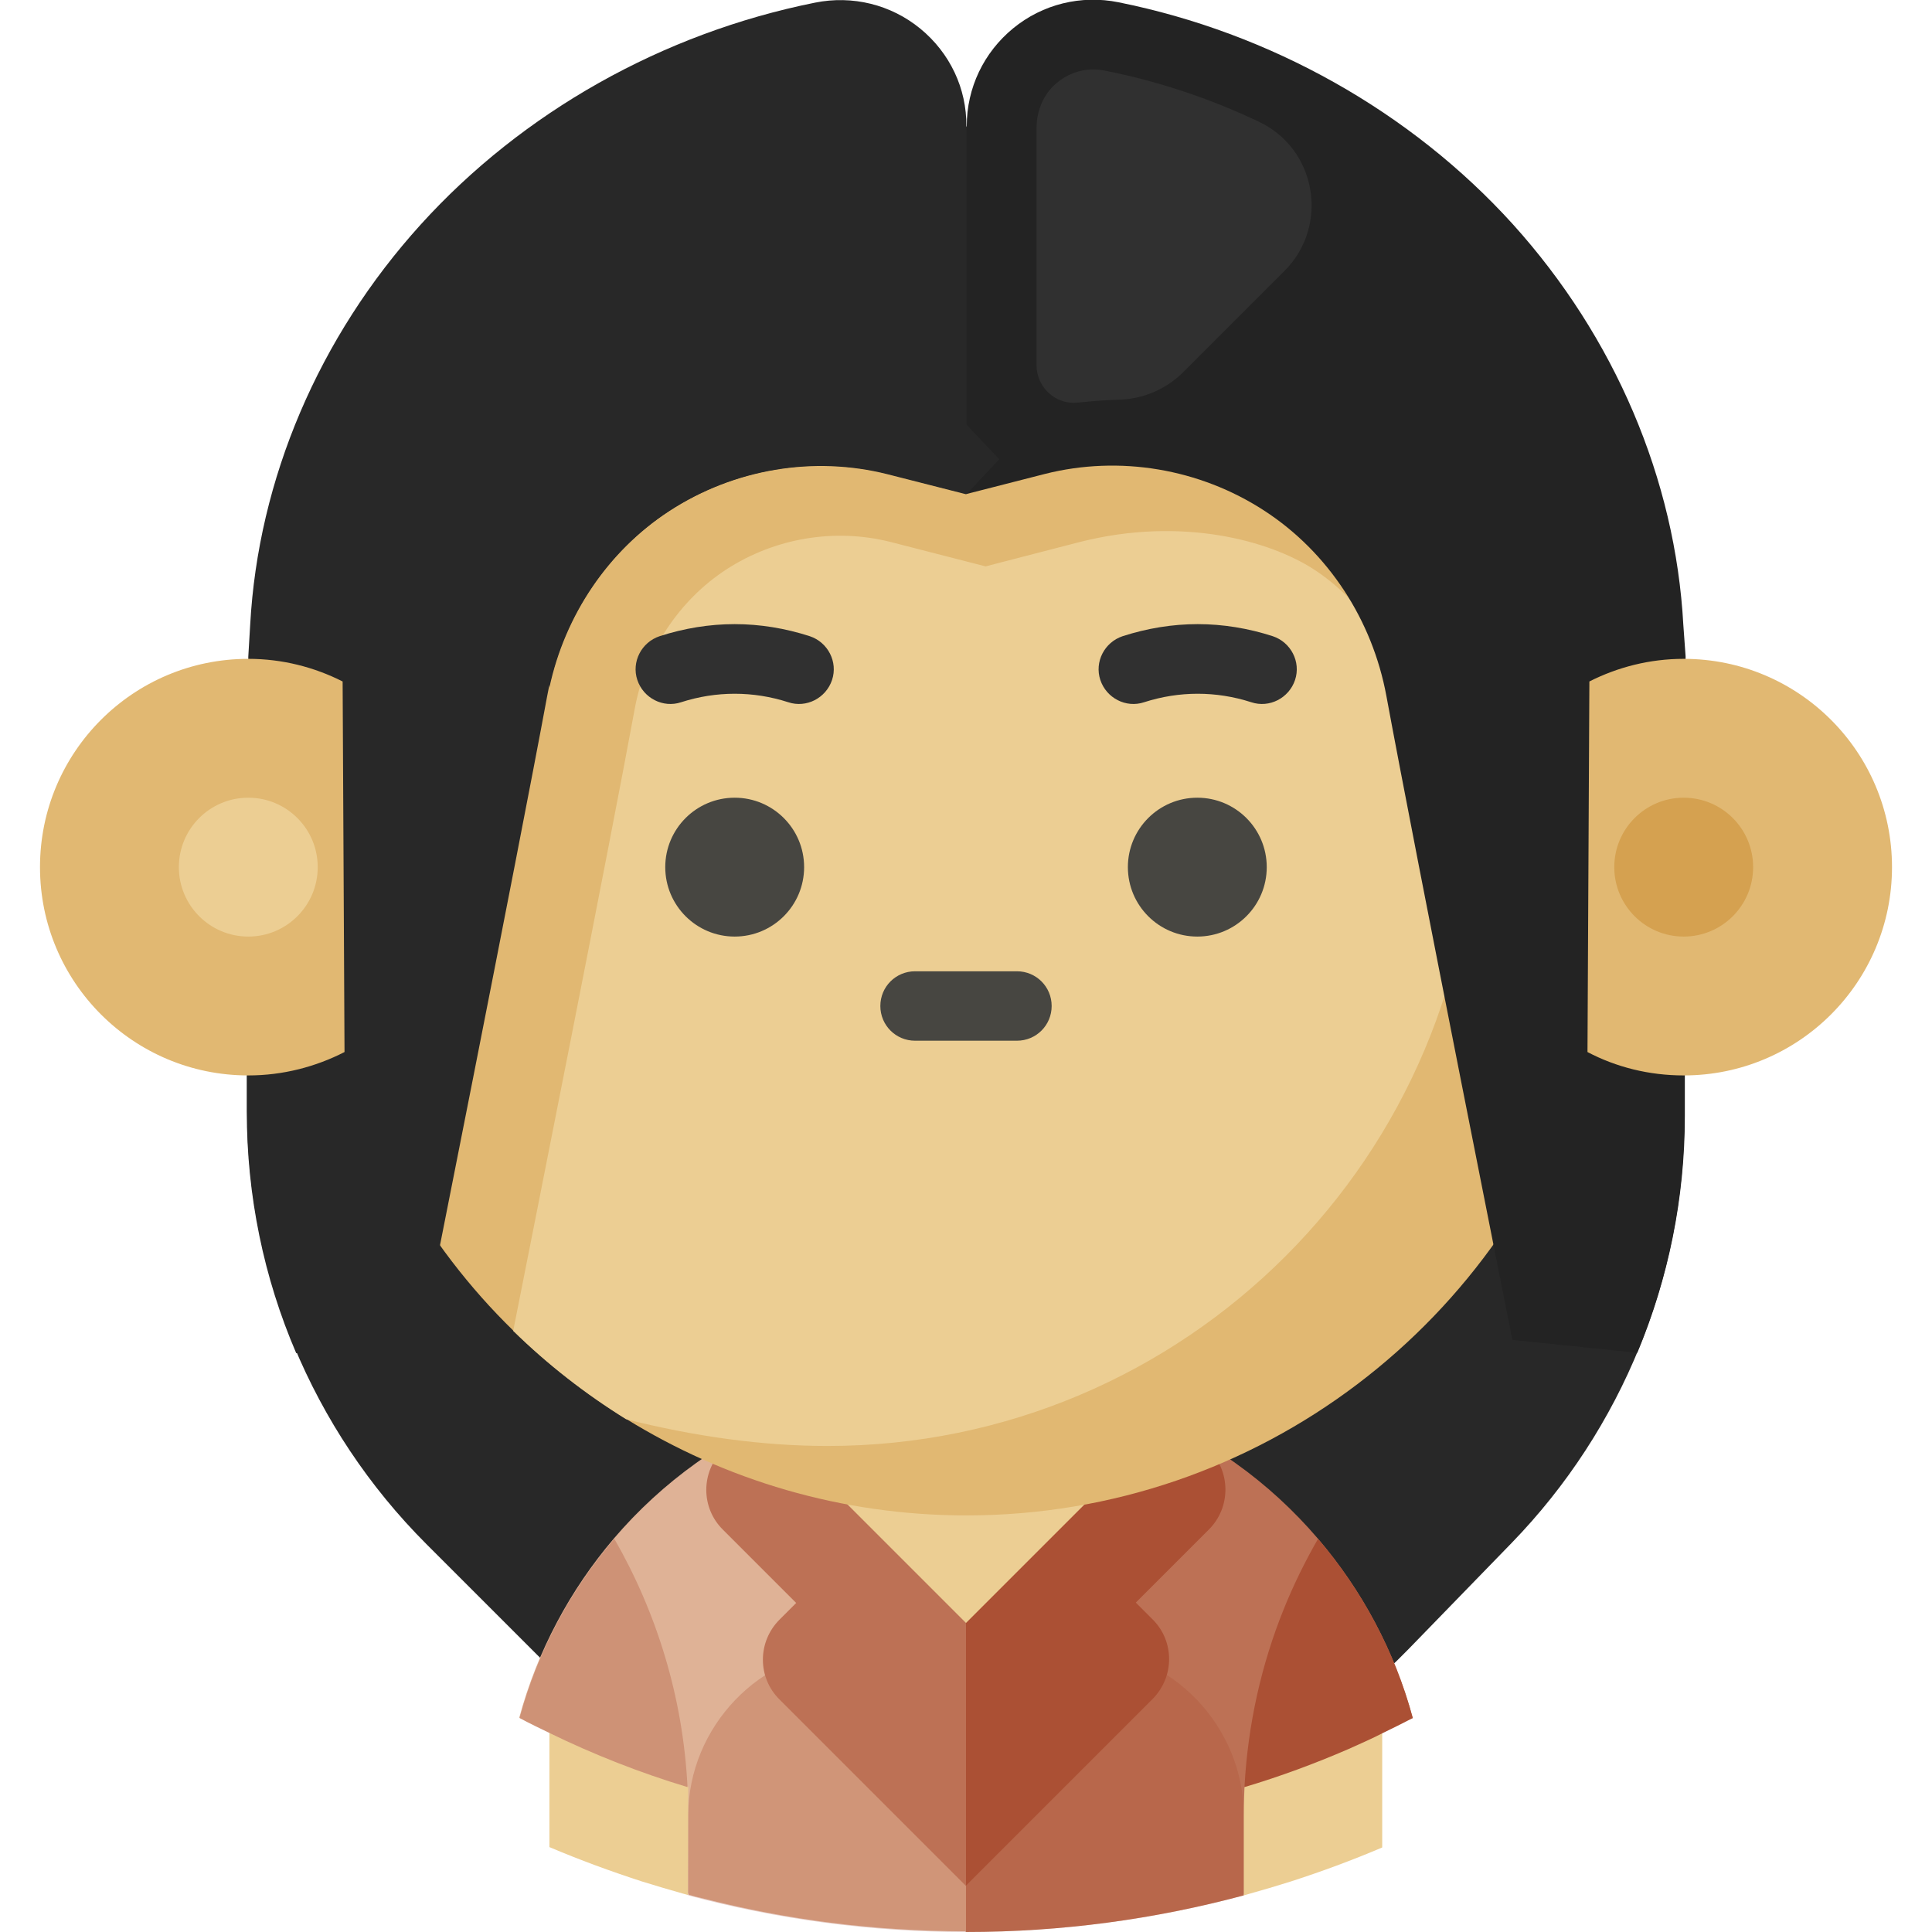
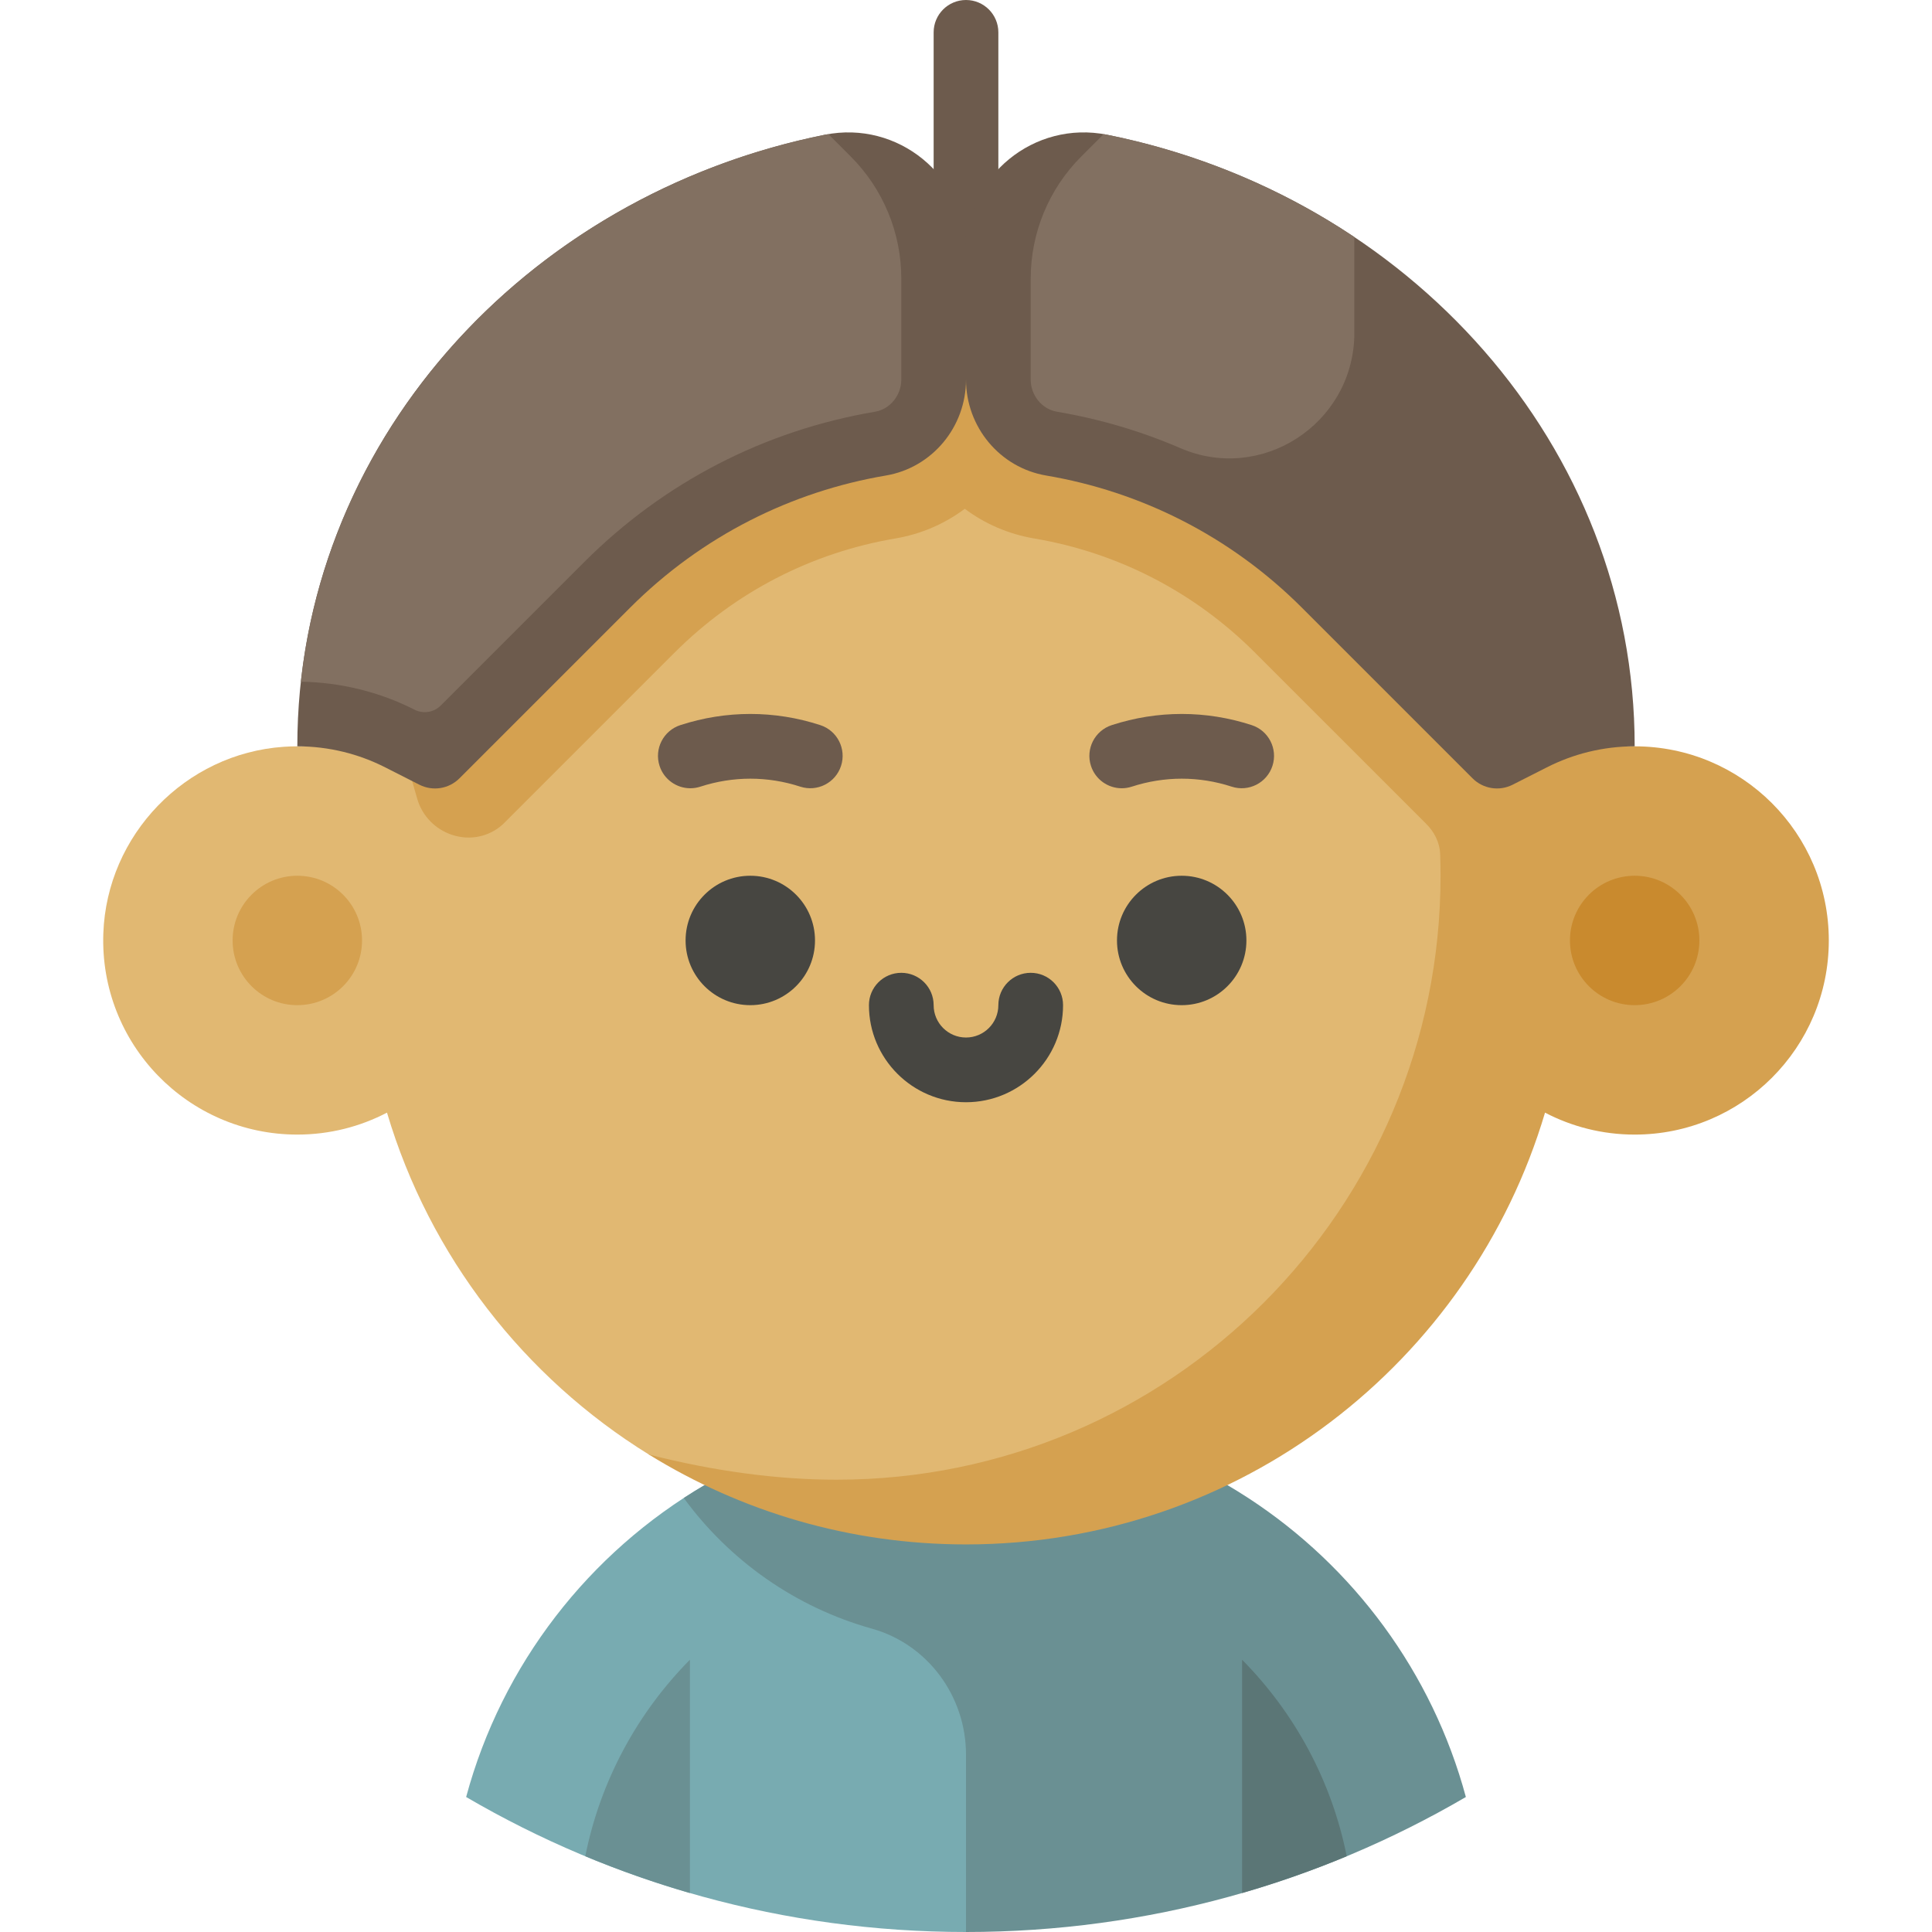
<svg xmlns="http://www.w3.org/2000/svg" version="1.1" id="Layer_1" x="0px" y="0px" viewBox="0 0 512 512" style="enable-background:new 0 0 512 512;" xml:space="preserve">
-   <style type="text/css">
- 	.st0{fill:#282828;}
- 	.st1{fill:#BD7155;}
- 	.st2{fill:#DFB296;}
- 	.st3{fill:#ECCE93;}
- 	.st4{fill:#AB5034;}
- 	.st5{fill:#CE9276;}
- 	.st6{opacity:0.3;fill:#AB5034;enable-background:new    ;}
- 	.st7{fill:#E1B872;}
- 	.st8{fill:#474641;}
- 	.st9{fill:#303030;}
- 	.st10{fill:#232323;}
- 	.st11{fill:#D5A150;}
- </style>
-   <path class="st0" d="M256,285l-85.9,93.2L256,486.1c42.6,0.3,85.3-16.1,117.4-49.2l27.2-28c29.4-30.3,45.8-70.8,45.8-113V285H256z" />
-   <path class="st0" d="M65.5,285v9.5c0,43,17.1,84.3,47.5,114.7l29.4,29.4c31.4,31.4,72.5,47.2,113.6,47.5V285H65.5z" />
-   <path class="st1" d="M374.4,455.3c-4.8-17.8-13.5-33.9-25.1-47.5c-6.4-7.5-13.8-14.3-21.8-20c-20.1-14.5-44.8-23-71.5-23l-49.1,77.6  L256,512c25.5,0,50.1-3.4,73.6-9.7l10.3-38L374.4,455.3L374.4,455.3z" />
-   <path class="st2" d="M184.5,387.7c-8.1,5.8-15.4,12.5-21.8,20c-11.6,13.6-20.3,29.8-25.1,47.5l0,0l0,0l35,8.9l9.8,38  c1.3,0.4,2.6,0.7,3.9,1l0,0c22.3,5.7,45.6,8.7,69.7,8.7v-147C229.3,364.8,204.7,373.3,184.5,387.7z" />
-   <path class="st3" d="M182.4,473.6L164,454.2l-18.4,5.1v30.2c8,3.4,16.2,6.4,24.5,9.1c3.6,1.1,7.2,2.2,10.8,3.2  c0.5,0.1,1,0.3,1.4,0.4L182.4,473.6L182.4,473.6z" />
-   <path class="st3" d="M329.8,473.6c0,0-0.2,5.1-0.2,7.7v21c0.5-0.1,1-0.3,1.4-0.4c3.6-1,7.3-2.1,10.8-3.2c8.4-2.7,16.5-5.7,24.5-9.1  v-2.1v-28.1l-18.4-5.1L329.8,473.6z" />
-   <path class="st4" d="M366.4,459.3c2.7-1.3,5.3-2.6,8-4c-4.8-17.8-13.5-33.9-25.1-47.5c-3.4,5.9-6.4,12-9,18.4  c-6,14.8-9.6,30.7-10.5,47.4c9.4-2.8,18.6-6.2,27.6-10.1C360.5,462.1,363.5,460.8,366.4,459.3z" />
-   <path class="st5" d="M182.2,473.6c-1.2-23.9-8.2-46.3-19.4-65.8c-11.6,13.6-20.3,29.8-25.1,47.5c2.6,1.4,5.3,2.7,8,4  C157.4,465,169.6,469.8,182.2,473.6z" />
+   <path style="fill:#78ABB1;" d="M186.906,393.462c-30.761,17.969-53.89,47.568-63.374,82.764C162.434,498.96,207.692,512,256,512  l57.163-61.736L256,393.462H186.906z" />
+   <path style="fill:#6A9093;" d="M388.469,476.226c-8.889-32.986-29.764-61.056-57.672-79.243l0,0c-0.001,0-0.001-0.001-0.002-0.001  c-1.869-1.218-3.769-2.392-5.7-3.52H256h-69.094c-1.931,1.128-3.832,2.303-5.703,3.521c12.107,16.565,29.574,28.962,49.853,34.626  c14.856,4.149,24.944,17.955,24.944,33.38V512C304.309,512,349.567,498.96,388.469,476.226z" />
+   <path style="fill:#5B7676;" d="M329.169,439.845v61.826c9.474-2.74,18.727-6.002,27.727-9.747  C352.885,471.838,343.026,453.862,329.169,439.845z" />
+   <path style="fill:#6A9093;" d="M155.104,491.924c9.001,3.745,18.253,7.006,27.727,9.747v-61.826  C168.974,453.862,159.116,471.838,155.104,491.924z" />
+   <path style="fill:#D5A150;" d="M433.206,197.784c-8.386,0-25.582-2.523-26.918-6.529c-17.834-53.426-58.538-100.726-109.069-117.987  c-13.152-4.492-26.966-6.959-41.218-6.959c-69.392,0-128.462,58.253-150.658,126.062v56.86l66.635,136.245  c24.421,15.096,53.203,23.812,84.023,23.812c72.541,0,133.8-48.264,153.446-114.428c7.109,3.71,15.186,5.818,23.759,5.818  c28.413,0,51.447-23.033,51.447-51.447S461.619,197.784,433.206,197.784z" />
+   <path style="fill:#E1B872;" d="M381.759,232.082c0-1.909-0.035-3.821-0.104-5.735c-0.112-3.128-1.596-5.995-3.847-8.17  c-0.003-0.003-0.008-0.008-0.011-0.011l-45.203-45.203c-16.03-16.03-36.272-26.495-58.537-30.266  c-6.871-1.164-13.112-3.921-18.38-7.861c-5.267,3.94-11.509,6.697-18.38,7.861c-22.265,3.77-42.508,14.237-58.537,30.266  l-45.203,45.203c-0.354,0.354-0.753,0.699-1.189,1.03c-7.747,5.91-19.066,1.867-21.793-7.487  c-1.558-5.346-3.386-11.945-5.233-19.338c-1.189,3.639-18.158,5.413-26.545,5.413c-1.199,0-2.408,0.041-3.625,0.126  c-26.056,1.797-46.854,23.333-47.788,49.433c-1.046,29.273,22.374,53.334,51.414,53.334c8.573,0,16.65-2.109,23.759-5.818  c11.299,38.053,36.365,70.181,69.423,90.616c16.945,4.327,33.805,6.663,49.724,6.663  C310.099,392.138,381.759,320.479,381.759,232.082z" />
+   <circle style="fill:#D5A150;" cx="78.795" cy="249.231" r="17.149" />
+   <circle style="fill:#C98A2E;" cx="433.204" cy="249.231" r="17.149" />
  <g>
-     <path class="st6" d="M287.4,437.2c-4.1-0.1-8,0.4-11.8,1.4c-12.9,3.4-26.3,3.4-39.2,0c-3.8-1-7.7-1.5-11.8-1.4   c-23.2,0.4-42.2,20.6-42.2,43.8v0.3v21c23.5,6.3,48.1,9.7,73.6,9.7s50.1-3.4,73.6-9.7v-21V481C329.6,457.7,310.6,437.5,287.4,437.2   z" />
-     <path class="st6" d="M374.4,455.3L374.4,455.3L374.4,455.3z" />
-     <path class="st4" d="M320.4,384.2L301,364.8h-45l-38,61.3l38,73.6l49.4-49.4c5.9-5.9,5.9-15.4,0-21.2l-4.4-4.4l19.4-19.4   C326.2,399.5,326.2,390,320.4,384.2z" />
-   </g>
-   <path class="st1" d="M211,364.8l-19.4,19.4c-5.9,5.9-5.9,15.4,0,21.2l19.4,19.4l-4.4,4.4c-5.9,5.9-5.9,15.4,0,21.2l49.4,49.4v-135  H211L211,364.8L211,364.8z" />
-   <polygon class="st3" points="289.7,396.4 256,430.1 222.3,396.4 " />
-   <path class="st7" d="M368.4,120C368.3,120,368.3,120,368.4,120c-23.9-15.6-58.8-20.3-91.1-12.2c-3.4,0.9-11.2,2.9-16.2,4.2  l-16.2-4.2h-0.1c-24.7-6.2-51.1-1.7-72.4,12.2c-21,13.7-35.8,36-40.4,61.2c-5.1,27.5-17.7,91.3-25.8,132.5  c8.1,14.4,18.1,27.5,29.8,38.9c9.1,8.9,19.1,16.7,29.9,23.4c26.2,16.2,57.1,25.6,90.2,25.6c77.8,0,143.6-51.8,164.7-122.8l0.5-98.2  L368.4,120z" />
-   <path class="st3" d="M391,211.4c0-2.7-0.1-5.5-0.2-8.2l0,0c-8.2,1.5-16.1-3.9-17.7-12.1l-0.6-3.2c-2.8-15.3-11.7-28.8-24.3-37  c-11.7-7.6-34.9-14.1-61.9-7.3c-5.1,1.3-20.5,5.3-20.5,5.3l-4.6,1.2l-25.3-6.5c-14.8-3.7-30.6-1-43.4,7.3  c-12.6,8.2-21.5,21.7-24.3,37c-6.8,37-27,138.5-32.2,164.8c9.1,8.9,19.1,16.7,29.9,23.4c18.2,4.6,36.3,7.1,53.4,7.1  C314.1,383.2,391,306.3,391,211.4z" />
-   <g>
-     <circle class="st8" cx="194.7" cy="229.8" r="18.4" />
-     <circle class="st8" cx="317.3" cy="229.8" r="18.4" />
+     <path style="fill:#474641;" d="M256,292.103c-14.184,0-25.723-11.539-25.723-25.723c0-4.735,3.839-8.574,8.574-8.574   s8.574,3.839,8.574,8.574c0,4.729,3.846,8.574,8.574,8.574c4.729,0,8.574-3.846,8.574-8.574c0-4.735,3.839-8.574,8.574-8.574   s8.574,3.839,8.574,8.574C281.724,280.564,270.185,292.103,256,292.103z" />
+     <circle style="fill:#474641;" cx="198.836" cy="249.231" r="17.149" />
+     <circle style="fill:#474641;" cx="313.162" cy="249.231" r="17.149" />
  </g>
  <g>
-     <path class="st9" d="M317.4,165.4c6.7,0,13.4,1.1,19.9,3.2c4.8,1.6,7.5,6.8,5.9,11.6s-6.8,7.5-11.6,5.9c-9.3-3-19.1-3-28.4,0   c-4.8,1.6-10-1.1-11.6-5.9c-1.6-4.8,1.1-10,5.9-11.6C304,166.5,310.7,165.4,317.4,165.4z" />
-     <path class="st9" d="M194.7,165.4c6.7,0,13.4,1.1,19.9,3.2c4.8,1.6,7.5,6.8,5.9,11.6s-6.8,7.5-11.6,5.9c-9.3-3-19.1-3-28.4,0   c-4.8,1.6-10-1.1-11.6-5.9c-1.6-4.8,1.1-10,5.9-11.6C181.3,166.5,188,165.4,194.7,165.4z" />
+     <path style="fill:#6D5B4D;" d="M182.944,208.897c-3.615,0-6.976-2.304-8.153-5.928c-1.463-4.503,1.001-9.34,5.505-10.804   c12.146-3.947,24.971-3.947,37.089-0.001c4.503,1.466,6.965,6.305,5.499,10.807c-1.465,4.503-6.303,6.967-10.807,5.499   c-8.649-2.816-17.805-2.814-26.481,0.005C184.715,208.76,183.822,208.897,182.944,208.897z" />
+     <path style="fill:#6D5B4D;" d="M297.27,208.897c-3.615,0-6.976-2.304-8.153-5.928c-1.463-4.503,1.002-9.34,5.505-10.804   c12.146-3.947,24.971-3.947,37.089-0.001c4.503,1.466,6.965,6.305,5.499,10.807c-1.465,4.503-6.303,6.967-10.807,5.499   c-8.649-2.816-17.805-2.814-26.481,0.005C299.041,208.76,298.148,208.897,297.27,208.897z" />
+     <path style="fill:#6D5B4D;" d="M256,80.028c-4.735,0-8.574-3.839-8.574-8.574V8.574C247.426,3.839,251.265,0,256,0   s8.574,3.839,8.574,8.574v62.879C264.575,76.189,260.736,80.028,256,80.028z" />
+     <path style="fill:#6D5B4D;" d="M433.206,197.784c0-79.55-59.898-146.014-139.805-162.074C274.065,31.824,256,46.587,256,66.309   c0-19.722-18.065-34.485-37.401-30.599C138.693,51.77,78.795,118.234,78.795,197.784c8.386,0,16.296,2.019,23.292,5.579l0,0l0,0   l9.064,4.598c3.528,1.79,7.807,1.108,10.605-1.69l45.203-45.203c19.16-19.16,42.968-30.843,67.8-35.048   c12.32-2.086,21.243-12.918,21.243-25.414c0,12.496,8.923,23.327,21.243,25.414c24.83,4.205,48.64,15.888,67.8,35.048   l45.203,45.203c2.798,2.798,7.077,3.479,10.605,1.69l9.064-4.598l0,0l0,0C416.91,199.803,424.82,197.784,433.206,197.784z" />
  </g>
-   <path class="st8" d="M269.5,275.8h-27c-5.1,0-9.2-4.1-9.2-9.2s4.1-9.2,9.2-9.2h27c5.1,0,9.2,4.1,9.2,9.2S274.6,275.8,269.5,275.8z" />
-   <path class="st10" d="M446.1,165.6C444,127,427.9,89.3,400.9,59.4c-27-29.8-64.2-50.7-104.5-58.8c-9.9-2-20.1,0.5-27.9,6.9  s-12.3,15.8-12.3,25.9l-37,49.1l37,48.4l20.7-5.3c19.8-5,41-1.4,58.1,9.7s28.7,29.1,32.4,49.1c7.9,42.8,33.4,170.7,33.4,170.7  l33.1,3.4c8.2-19.6,12.6-40.9,12.6-62.7v-10.3l0.2-111.6L446.1,165.6z" />
  <g>
-     <path class="st0" d="M243.9,7.6c-7.8-6.4-18-8.9-27.9-6.9c-40.4,8.1-77.5,29-104.5,58.8S68.4,127,66.3,165.6l-0.5,8.4l-0.4,111.6   v8.9c0,22.4,4.5,44.1,13.1,64.1l33.1-3.4c0,0,25.5-128,33.4-170.7c3.7-20,15.3-38,32.4-49.1s38.2-14.7,57.9-9.7l20.8,5.3V33.5   C256.2,23.4,251.7,14,243.9,7.6z" />
-     <path class="st9" d="M313.6,98.6l26.8-26.8c11.9-11.9,8.6-32.2-6.7-39.5c-13-6.2-26.8-10.8-41-13.6c-1-0.2-2-0.3-3-0.3   c-3.6,0-7,1.3-9.8,3.7c-3.4,2.9-5.2,7.3-5.2,11.8v62.9c0,5.9,5.1,10.5,10.9,9.9c3.6-0.4,7.7-0.7,11.5-0.8   C303.3,105.6,309.2,103,313.6,98.6z" />
+     <path style="fill:#827061;" d="M273.149,73.818v26.789c0,4.176,2.991,7.834,6.957,8.505c11.369,1.925,22.336,5.174,32.733,9.661   c21.421,9.243,45.391-6.278,46.069-29.598l0,0V62.82c-19.311-12.909-41.504-22.286-65.507-27.11   c-0.31-0.062-0.617-0.106-0.926-0.159l-5.931,5.931C277.967,50.059,273.149,61.69,273.149,73.818z" />
+     <path style="fill:#827061;" d="M116.8,186.973l38.032-38.032c21.091-21.091,47.739-34.865,77.063-39.83   c3.966-0.671,6.957-4.328,6.957-8.505V73.818c0-12.129-4.818-23.76-13.394-32.336l-5.931-5.931   c-0.309,0.053-0.617,0.097-0.926,0.159C144.5,50.603,87.617,108.842,79.738,180.664c10.438,0.146,20.834,2.688,30.125,7.415   C112.171,189.25,114.97,188.804,116.8,186.973z M102.087,168.232L102.087,168.232L102.087,168.232z M102.087,145.367   L102.087,145.367L102.087,145.367z" />
  </g>
-   <path class="st0" d="M235.4,107.4c-19.7-4.9-40.9-1.4-57.9,9.7c-8.5,5.6-15.6,13.4-21,22.3c-7.4,12.2-10.9,26.3-10.9,40.6v2.2  c4.1-19.1,15.5-36.2,31.9-46.9c17.1-11.1,38.2-14.7,57.9-9.7l20.8,5.3l8.6-9.2l-8.6-9.1L235.4,107.4z" />
-   <path class="st7" d="M90.8,180.6c-7.5-3.8-16-6-25-6c-30.5,0-55.2,24.7-55.2,55.2S35.3,285,65.8,285c9.2,0,17.9-2.3,25.5-6.2  L90.8,180.6z" />
-   <path class="st7" d="M446.2,174.6c-9,0-17.5,2.2-25,6l-0.5,98.2c7.6,4,16.3,6.2,25.5,6.2c30.5,0,55.2-24.7,55.2-55.2  S476.7,174.6,446.2,174.6z" />
  <g>
-     <circle class="st3" cx="65.8" cy="229.8" r="18.4" />
-     <circle class="st11" cx="446.2" cy="229.8" r="18.4" />
-   </g>
+ </g>
+   <g>
+ </g>
+   <g>
+ </g>
+   <g>
+ </g>
+   <g>
+ </g>
+   <g>
+ </g>
+   <g>
+ </g>
+   <g>
+ </g>
+   <g>
+ </g>
+   <g>
+ </g>
+   <g>
+ </g>
+   <g>
+ </g>
+   <g>
+ </g>
+   <g>
+ </g>
+   <g>
+ </g>
</svg>
